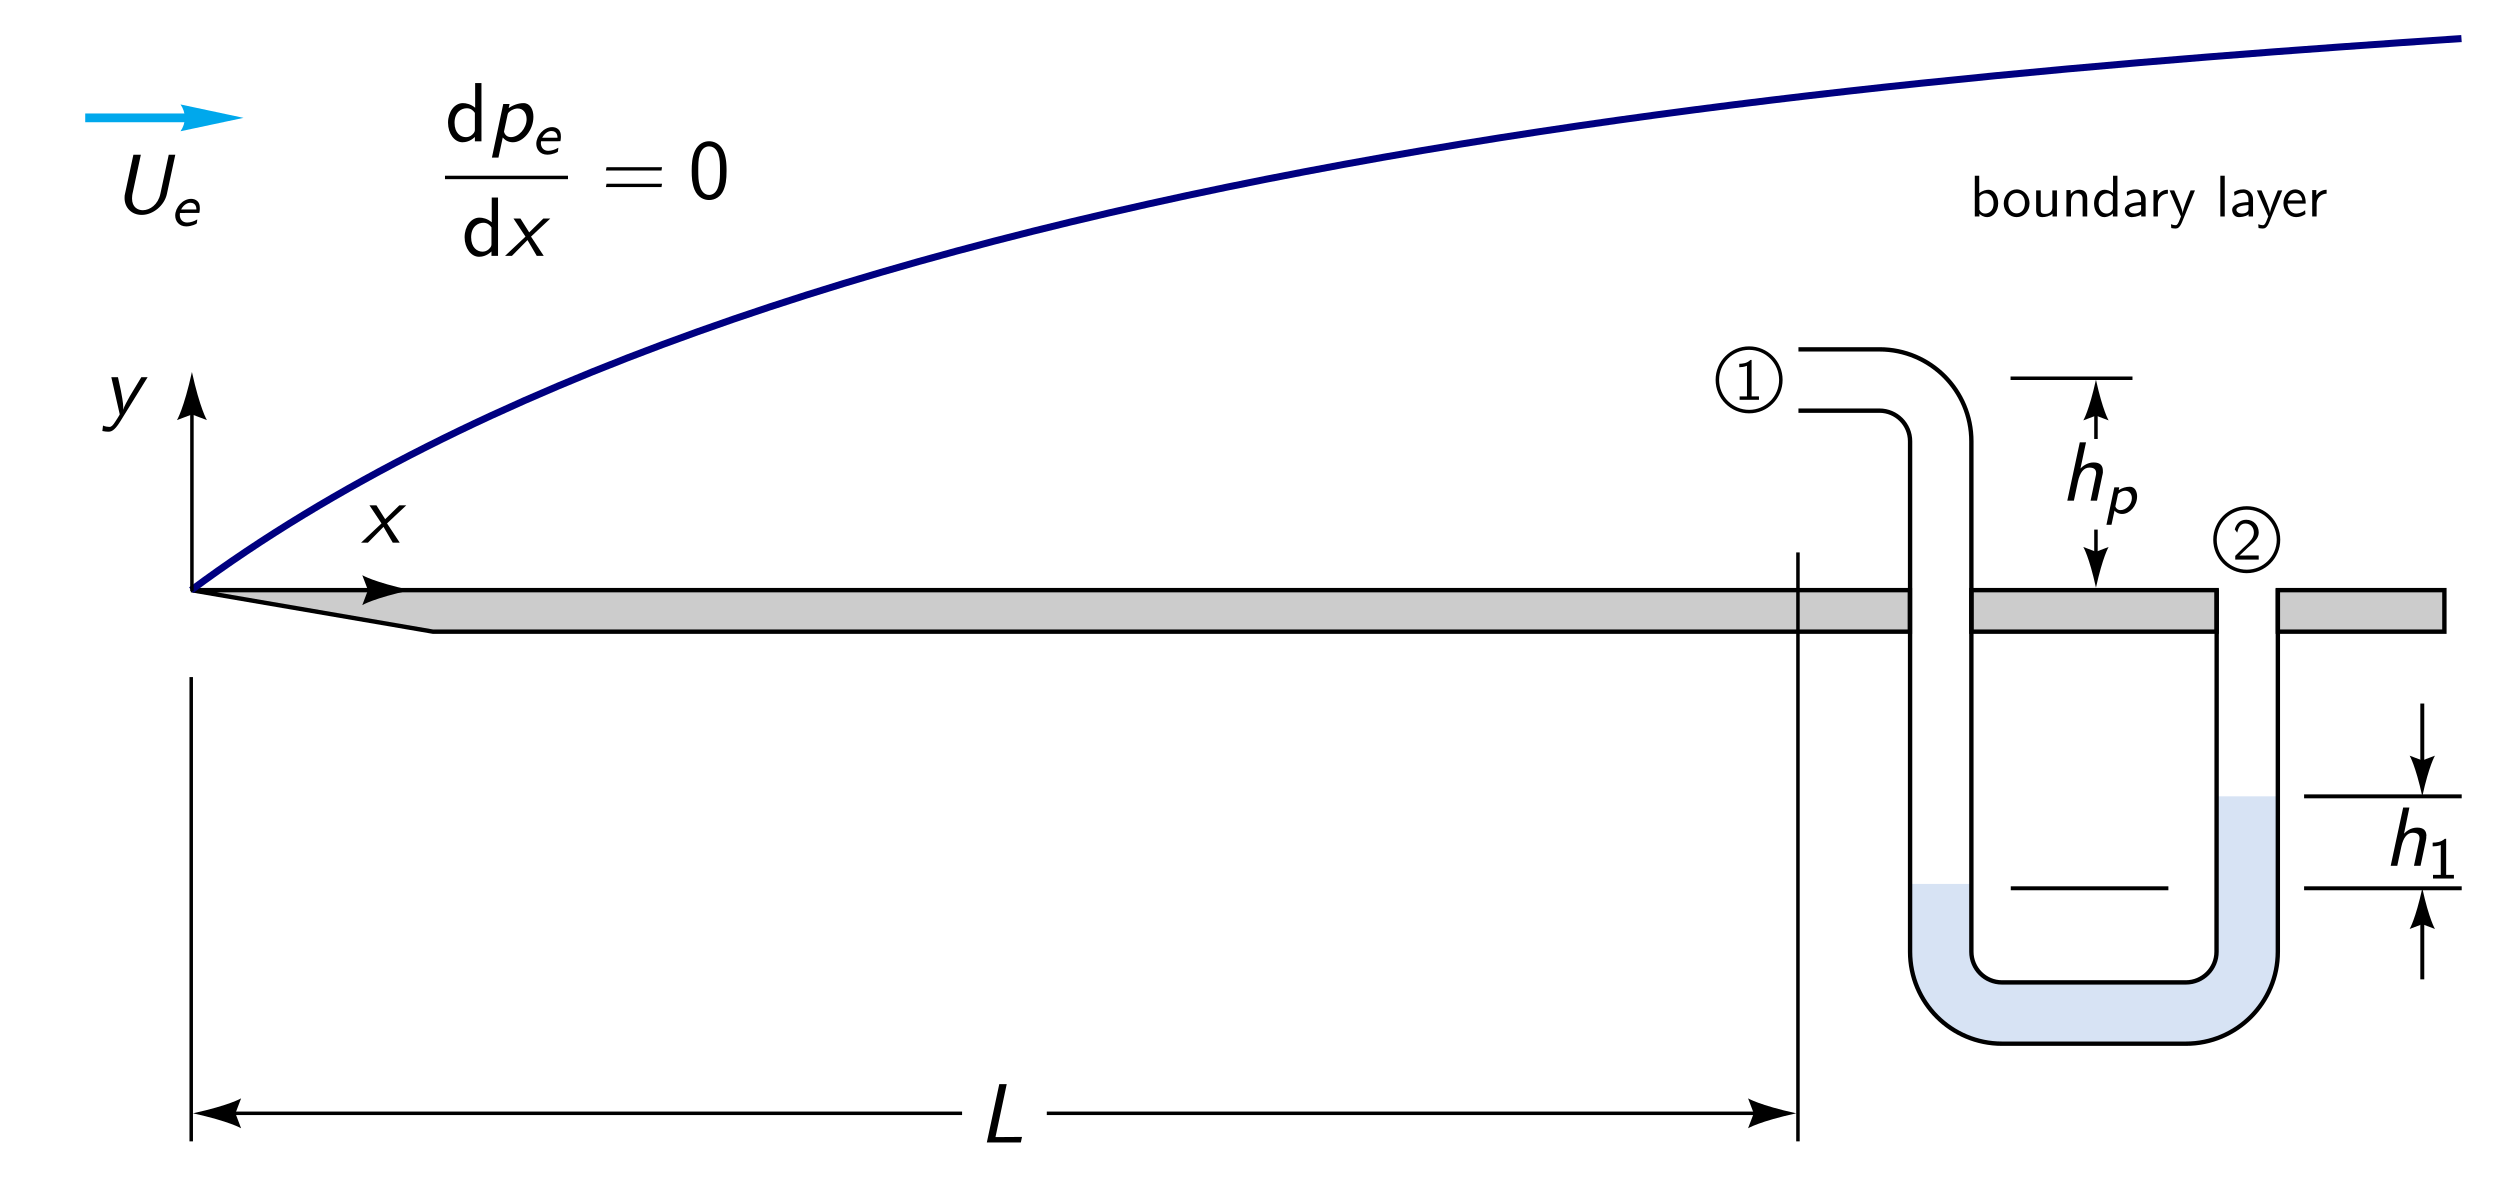
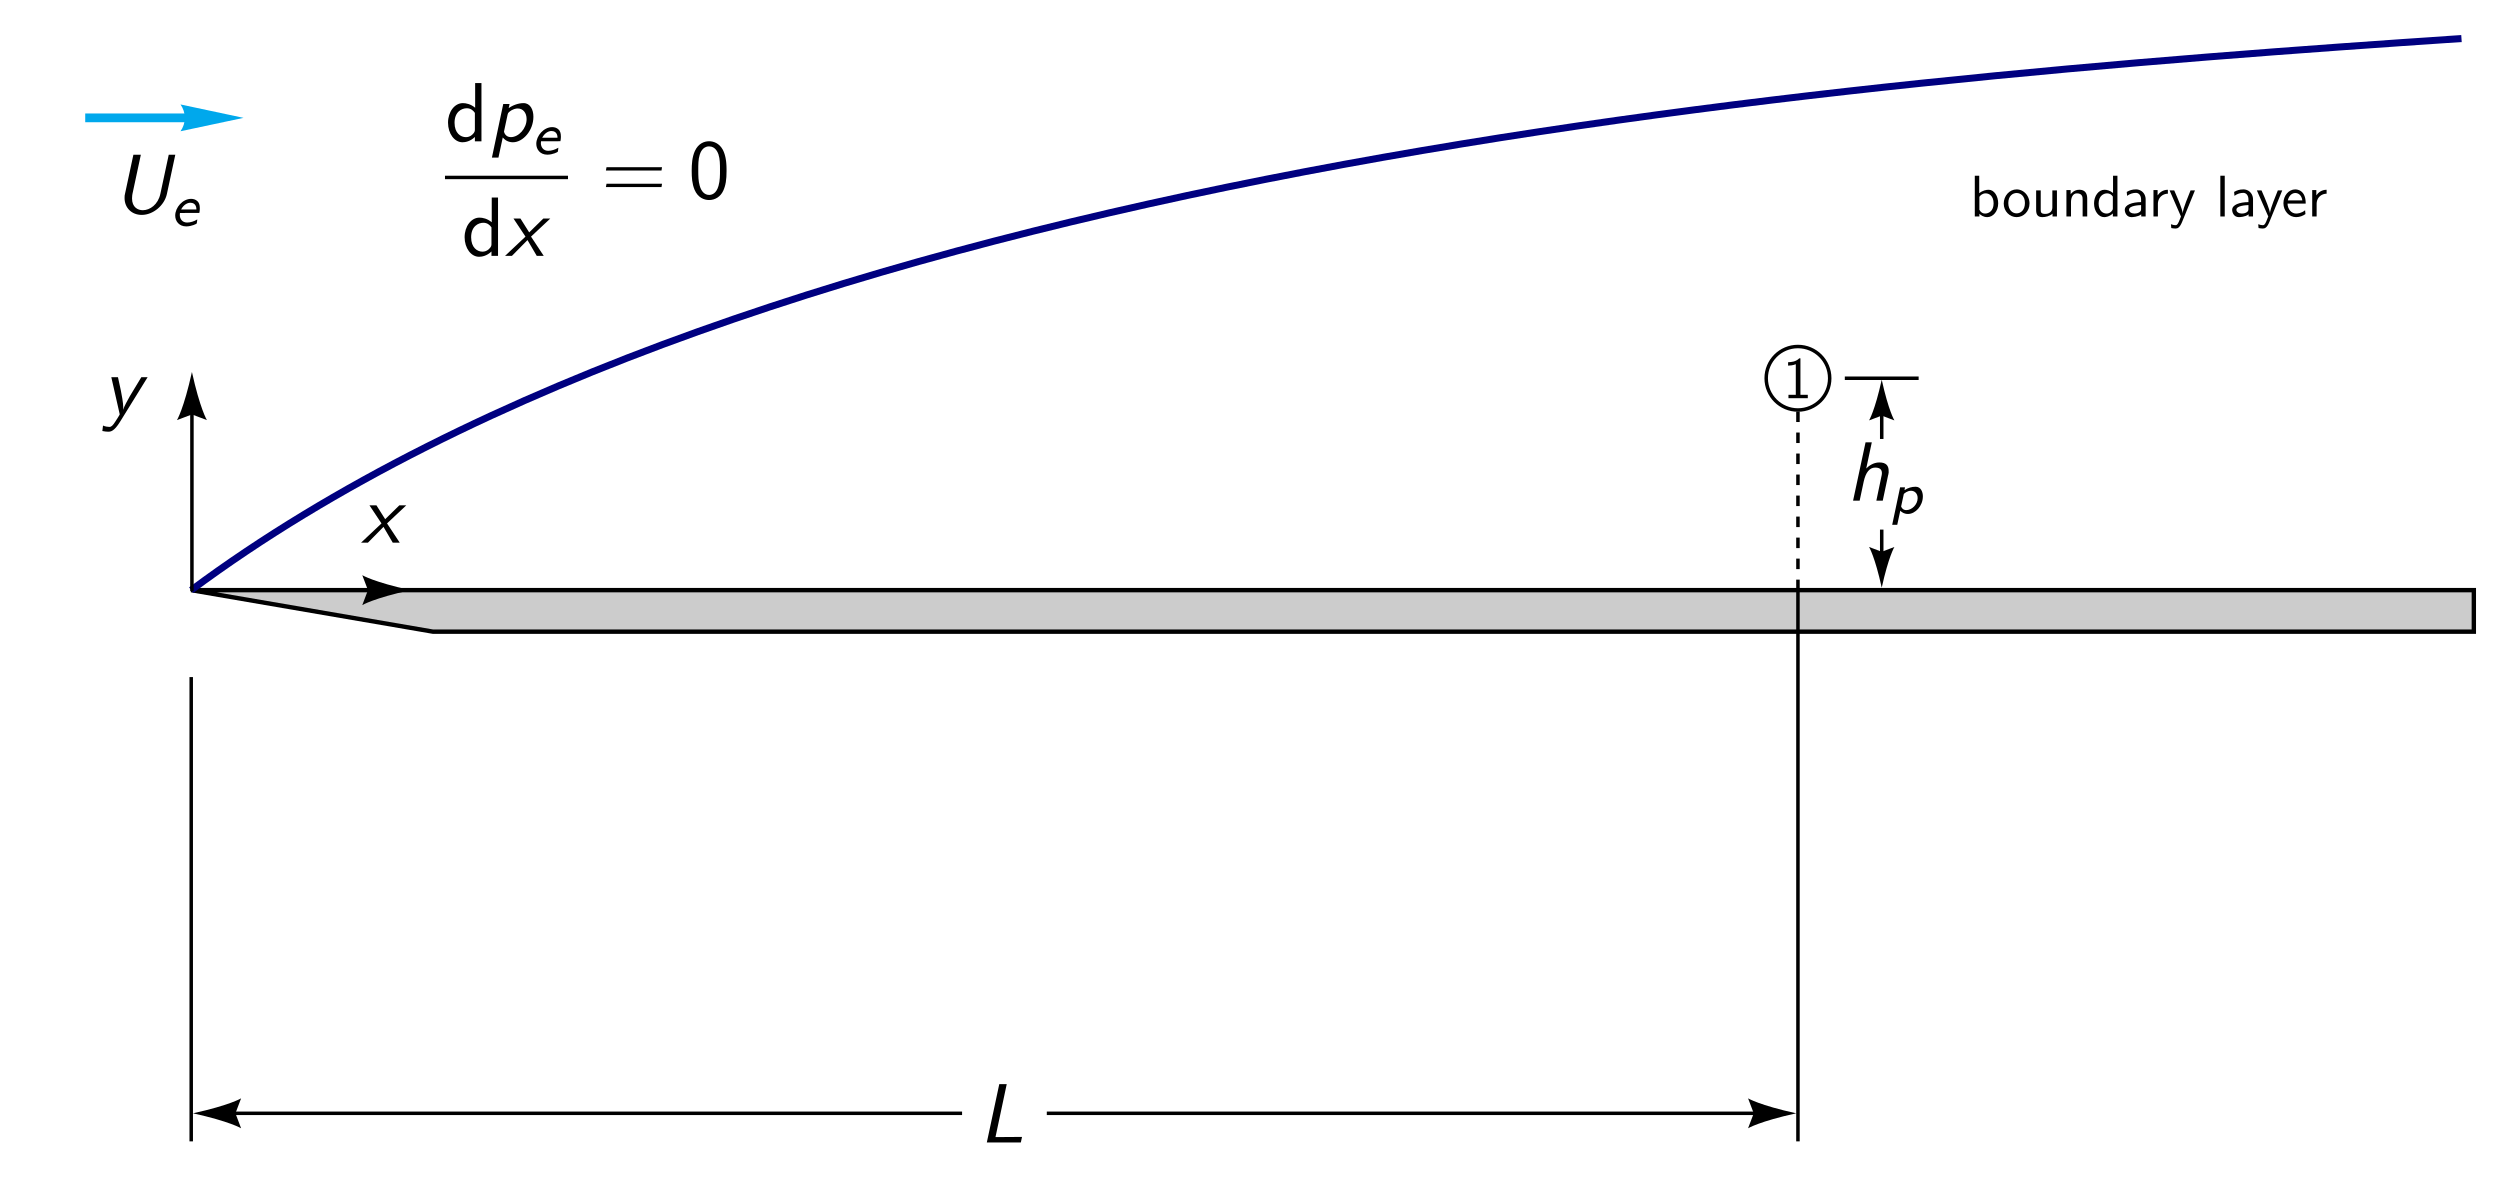
<svg xmlns="http://www.w3.org/2000/svg" id="svg2" version="1.1" width="356.902" height="168.312" xml:space="preserve">
  <defs id="defs6">
    <clipPath clipPathUnits="userSpaceOnUse" id="clipPath18">
      <path d="m -1,667 578,0 0,-668 -578,0 0,668 z" id="path20" />
    </clipPath>
    <clipPath clipPathUnits="userSpaceOnUse" id="clipPath24">
      <path d="m 0,666.06 576,0 0,-666 -576,0 0,666 z" id="path26" />
    </clipPath>
    <clipPath clipPathUnits="userSpaceOnUse" id="clipPath500">
      <path d="m 55.17,302.62 180,0 0,-9 -180,0 0,9 z" id="path502" />
    </clipPath>
    <clipPath clipPathUnits="userSpaceOnUse" id="clipPath548">
      <path d="m 45.05,379.82 207.35,0 0,-133.66 -207.35,0 0,133.66 z" clip-rule="evenodd" id="path550" />
    </clipPath>
    <clipPath clipPathUnits="userSpaceOnUse" id="clipPath554">
      <path d="m -1,667 578,0 0,-668 -578,0 0,668 z" id="path556" />
    </clipPath>
    <clipPath clipPathUnits="userSpaceOnUse" id="clipPath560">
      <path d="m 0,666.06 576,0 0,-666 -576,0 0,666 z" id="path562" />
    </clipPath>
    <clipPath clipPathUnits="userSpaceOnUse" id="clipPath628">
      <path d="m -1,667 578,0 0,-668 -578,0 0,668 z" id="path630" />
    </clipPath>
    <clipPath clipPathUnits="userSpaceOnUse" id="clipPath634">
      <path d="m 0,666.06 576,0 0,-666 -576,0 0,666 z" id="path636" />
    </clipPath>
    <clipPath clipPathUnits="userSpaceOnUse" id="clipPath646">
      <path d="m 302.76,468.93 202.34,0 0,-63.85 -202.34,0 0,63.85 z" clip-rule="evenodd" id="path648" />
    </clipPath>
    <clipPath clipPathUnits="userSpaceOnUse" id="clipPath652">
      <path d="m -1,667 578,0 0,-668 -578,0 0,668 z" id="path654" />
    </clipPath>
    <clipPath clipPathUnits="userSpaceOnUse" id="clipPath658">
      <path d="m 0,666.06 576,0 0,-666 -576,0 0,666 z" id="path660" />
    </clipPath>
    <clipPath clipPathUnits="userSpaceOnUse" id="clipPath714">
      <path d="m -1,667 578,0 0,-668 -578,0 0,668 z" id="path716" />
    </clipPath>
    <clipPath clipPathUnits="userSpaceOnUse" id="clipPath720">
      <path d="m 0,666.06 576,0 0,-666 -576,0 0,666 z" id="path722" />
    </clipPath>
    <clipPath clipPathUnits="userSpaceOnUse" id="clipPath732">
      <path d="m 276.66,225.91 235,0 0,-9 -235,0 0,9 z" id="path734" />
    </clipPath>
    <clipPath clipPathUnits="userSpaceOnUse" id="clipPath780">
      <path d="m 265.63,310.91 252.78,0 0,-139.92 -252.78,0 0,139.92 z" clip-rule="evenodd" id="path782" />
    </clipPath>
    <clipPath clipPathUnits="userSpaceOnUse" id="clipPath786">
      <path d="m -1,667 578,0 0,-668 -578,0 0,668 z" id="path788" />
    </clipPath>
    <clipPath clipPathUnits="userSpaceOnUse" id="clipPath792">
      <path d="m 0,666.06 576,0 0,-666 -576,0 0,666 z" id="path794" />
    </clipPath>
    <clipPath clipPathUnits="userSpaceOnUse" id="clipPath892">
      <path d="m -1,667 578,0 0,-668 -578,0 0,668 z" id="path894" />
    </clipPath>
    <clipPath clipPathUnits="userSpaceOnUse" id="clipPath898">
      <path d="m 0,666.06 576,0 0,-666 -576,0 0,666 z" id="path900" />
    </clipPath>
    <clipPath clipPathUnits="userSpaceOnUse" id="clipPath1016">
      <path d="m 11.7,527.12 29.43,0 0,-20.7 -29.43,0 0,20.7 z" clip-rule="evenodd" id="path1018" />
    </clipPath>
    <clipPath clipPathUnits="userSpaceOnUse" id="clipPath1022">
      <path d="m -1,667 578,0 0,-668 -578,0 0,668 z" id="path1024" />
    </clipPath>
    <clipPath clipPathUnits="userSpaceOnUse" id="clipPath1028">
      <path d="m 0,666.06 576,0 0,-666 -576,0 0,666 z" id="path1030" />
    </clipPath>
    <clipPath clipPathUnits="userSpaceOnUse" id="clipPath1042">
      <path d="m 11,215.97 29.43,0 0,-20.7 -29.43,0 0,20.7 z" clip-rule="evenodd" id="path1044" />
    </clipPath>
    <clipPath clipPathUnits="userSpaceOnUse" id="clipPath1048">
      <path d="m -1,667 578,0 0,-668 -578,0 0,668 z" id="path1050" />
    </clipPath>
    <clipPath clipPathUnits="userSpaceOnUse" id="clipPath1054">
      <path d="m 0,666.06 576,0 0,-666 -576,0 0,666 z" id="path1056" />
    </clipPath>
  </defs>
  <g id="g10" transform="matrix(1.25,0,0,-1.25,-136.2982,515.7908)">
-     <path style="font-style:normal;font-variant:normal;font-weight:normal;font-stretch:normal;letter-spacing:normal;word-spacing:normal;text-anchor:start;fill:#000000;stroke:#000000;stroke-width:0;stroke-linecap:butt;stroke-linejoin:miter;stroke-miterlimit:10.433;stroke-dasharray:none;stroke-dashoffset:0;stroke-opacity:1" d="m 309.086,371.526 h -0.132 c -0.398,-0.411 -0.954,-0.43 -1.276,-0.445 v -0.39 c 0.221,0.009 0.543,0.022 0.879,0.163 v -3.492 h -0.838 v -0.39 h 2.209 v 0.39 h -0.841 z" id="path4136" />
-     <g id="g4461-1" transform="translate(91.79293,0.04621173)">
-       <path id="path872-6-1-7" style="fill:#000000;fill-opacity:1;fill-rule:nonzero;stroke:none" d="m 256.622,369.22 c -0.782,-3.554 -1.445,-4.647 -1.445,-4.647 l 1.445,0.547 1.445,-0.547 c 0,0 -0.664,1.093 -1.445,4.647" />
-       <path id="path874-2-6-4" style="fill:#000000;fill-opacity:1;fill-rule:nonzero;stroke:none" d="m 256.622,345.47 c 0.783,3.554 1.445,4.647 1.445,4.647 l -1.445,-0.547 -1.445,0.547 c 0,0 0.665,-1.093 1.445,-4.647" />
-       <path style="fill:none;stroke:#000000;stroke-width:0.4;stroke-linecap:butt;stroke-linejoin:miter;stroke-opacity:1" d="m 256.622,348.521 0,3.581 m 0,10.35 0,4.769" id="path6725-3-1-0" />
-       <g id="g4438-9" transform="matrix(0.8008,0,0,0.8008,24.44135,16.39837)">
-         <path style="font-style:normal;font-variant:normal;font-weight:normal;font-stretch:normal;letter-spacing:normal;word-spacing:normal;text-anchor:start;fill:#000000;stroke:#000000;stroke-width:0;stroke-linecap:butt;stroke-linejoin:miter;stroke-miterlimit:10.433;stroke-opacity:1;stroke-dasharray:none;stroke-dashoffset:0" d="m 290.851,426.979 0.024,0.031 0,0.029 0,0.029 0,0.026 0,0.026 0.024,0.024 0,0.024 0,0.024 0,0.022 0,0.019 0,0.022 0.024,0.019 0,0.017 0,0.019 0,0.017 0,0.017 0,0.017 0,0.014 0,0.031 0,0.031 0,0.029 0,0.029 0,0.031 0,0.031 0,0.017 0,0.017 c 0,0.729 -0.361,1.197 -1.322,1.197 -0.89,0 -1.563,-0.541 -1.875,-0.863 l 0.793,3.727 h -0.89 l -1.779,-8.315 h 0.938 l 0.577,2.719 c 0.289,1.32 0.842,1.998 1.635,1.998 0.553,0 0.962,-0.19 0.962,-0.789 0,-0.036 -0.024,-0.228 -0.024,-0.25 l -0.769,-3.679 h 0.914 z" id="path4144-4" />
-         <path style="font-style:normal;font-variant:normal;font-weight:normal;font-stretch:normal;letter-spacing:normal;word-spacing:normal;text-anchor:start;fill:#000000;stroke:#000000;stroke-width:0;stroke-linecap:butt;stroke-linejoin:miter;stroke-miterlimit:10.433;stroke-opacity:1;stroke-dasharray:none;stroke-dashoffset:0" d="m 292.583,421.915 0.024,-0.019 0.024,-0.022 0.024,-0.019 0,-0.022 0.024,-0.019 0.024,-0.022 0.024,-0.019 0.024,-0.022 0.048,-0.019 0.024,-0.022 0.024,-0.019 0.024,-0.019 0.024,-0.019 0.048,-0.019 0.024,-0.019 0.024,-0.017 0.048,-0.017 0.024,-0.017 0.048,-0.014 0.048,-0.017 0.024,-0.014 0.048,-0.012 0.048,-0.012 0.024,-0.012 0.048,-0.01 0.048,-0.01 0.048,-0.007 0.048,-0.005 0.048,-0.007 0.048,-0.002 0.048,-0.002 0.048,0 c 1.034,0 2.116,1.13 2.116,2.52 0,0.587 -0.264,1.363 -1.034,1.363 -0.577,0 -1.106,-0.173 -1.587,-0.483 l -0.096,-0.546 c 0.096,0.084 0.481,0.454 1.034,0.454 0.481,0 0.938,-0.353 0.938,-1.048 0,-0.931 -0.842,-1.71 -1.611,-1.71 -0.433,0 -0.649,0.26 -0.745,0.519 l 0.385,1.784 0.096,0.546 0.072,0.402 h -0.697 l -1.13,-5.348 h 0.721 z" id="path4146-8" />
-       </g>
-     </g>
-     <path d="m 158.485,340.491 168.682,0 v 4.741 l -196.291,0 z m 175.702,0 h 28.016 v 4.741 H 334.188 Z m 35.002,0 h 19.021 l 10e-6,4.741 h -19.021 z" style="fill:#cccccc;stroke:#000000;stroke-width:0.5;stroke-linecap:butt;stroke-linejoin:miter;stroke-miterlimit:4;stroke-dasharray:none;stroke-opacity:1" id="path796-1" />
+     <path d="m 158.485,340.491 233.087,0 v 4.741 l -260.696,0 z" style="fill:#cccccc;stroke:#000000;stroke-width:0.5;stroke-linecap:butt;stroke-linejoin:miter;stroke-miterlimit:4;stroke-dasharray:none;stroke-opacity:1" id="path796-1" />
    <g transform="translate(5.23259,29.9397)" id="g6644">
      <g id="g6640">
        <path d="m 124.422,367.702 c 0.31,0.449 0.49,0.972 0.49,1.531 0,0.559 -0.18,1.082 -0.49,1.531 l 7.198,-1.531 -7.198,-1.531" style="fill:#00a8ec;fill-opacity:1;fill-rule:nonzero;stroke:none" id="path798" />
        <path d="m 126.652,369.233 -13.113,0" style="fill:none;stroke:#00a8ec;stroke-width:1;stroke-linecap:butt;stroke-linejoin:miter;stroke-miterlimit:4;stroke-opacity:1;stroke-dasharray:none" id="path800" />
      </g>
    </g>
-     <path d="m 327.186,311.683 0,-7.75 c 0,-5.799 4.701,-10.5 10.5,-10.5 l 21,0 c 5.799,0 10.5,4.701 10.5,10.5 l 0,17.75 -7,0 0,-17.75 c 0,-1.933 -1.567,-3.5 -3.5,-3.5 l -21,0 c -1.933,0 -3.5,1.567 -3.5,3.5 l 0,7.75 -7,0" style="fill:#d7e3f4;fill-opacity:1;fill-rule:nonzero;stroke:none" id="path812" />
-     <path d="m 314.436,372.733 9.25,0 c 5.799,0 10.5,-4.701 10.5,-10.5 l 0,-58.3 c 0,-1.933 1.567,-3.5 3.5,-3.5 l 21,0 c 1.933,0 3.499,1.567 3.5,3.5 l 0.018,41.4 m -47.768,20.4 9.25,0 c 1.933,0 3.5,-1.567 3.5,-3.5 l 0,-58.3 c 0,-5.799 4.701,-10.5 10.5,-10.5 l 21,0 c 5.799,0 10.499,4.701 10.5,10.5 l 0.004,41.5" style="fill:none;stroke:#000000;stroke-width:0.5;stroke-linecap:butt;stroke-linejoin:miter;stroke-miterlimit:4;stroke-opacity:1;stroke-dasharray:none" id="path814" />
-     <path d="m 372.186,321.683 18,0 m -4.5,2.85 0,7.75 m -47,-21.1 18,0 m 15.5,0 18,0" style="fill:none;stroke:#000000;stroke-width:0.45;stroke-linecap:butt;stroke-linejoin:miter;stroke-miterlimit:4;stroke-opacity:1;stroke-dasharray:none" id="path820" />
-     <path d="m 385.686,321.683 c 0.782,3.554 1.445,4.647 1.445,4.647 l -1.445,-0.547 -1.445,0.547 c 0,0 0.664,-1.093 1.445,-4.647" style="fill:#000000;fill-opacity:1;fill-rule:nonzero;stroke:none" id="path822" />
-     <path d="m 385.686,311.183 c -0.782,-3.554 -1.445,-4.647 -1.445,-4.647 l 1.445,0.547 1.445,-0.547 c 0,0 -0.664,1.093 -1.445,4.647" style="fill:#000000;fill-opacity:1;fill-rule:nonzero;stroke:none" id="path824" />
-     <path d="m 385.686,300.783 0,7.749" style="fill:none;stroke:#000000;stroke-width:0.45;stroke-linecap:butt;stroke-linejoin:miter;stroke-miterlimit:4;stroke-opacity:1;stroke-dasharray:none" id="path826" />
    <path d="m 130.877,345.233 c 64.973,48.243 187.665,58.176 259.284,63" style="fill:none;stroke:#000080;stroke-width:0.8;stroke-linecap:butt;stroke-linejoin:miter;stroke-miterlimit:4;stroke-opacity:1;stroke-dasharray:none;stroke-dashoffset:0" id="path886" />
-     <path transform="matrix(0.3296203,0,0,-0.3296203,253.2612,530.5985)" d="m 179.5,489.5 a 11,11 0 0 1 -11,11 11,11 0 0 1 -11,-11 11,11 0 0 1 11,-11 11,11 0 0 1 11,11 z" id="path5794-4" style="color:#000000;fill:none;stroke:#000000;stroke-width:1.214;marker:none;visibility:visible;display:inline;overflow:visible;enable-background:accumulate" />
-     <path transform="matrix(0.3296203,0,0,-0.3296203,310.0948,512.3449)" d="m 179.5,489.5 a 11,11 0 0 1 -11,11 11,11 0 0 1 -11,-11 11,11 0 0 1 11,-11 11,11 0 0 1 11,11 z" id="path5794-5" style="color:#000000;fill:none;stroke:#000000;stroke-width:1.214;marker:none;visibility:visible;display:inline;overflow:visible;enable-background:accumulate" />
-     <path id="path3745-2-3" d="m 314.38,349.542 0,-67.264" style="fill:none;stroke:#000000;stroke-width:0.4;stroke-linecap:butt;stroke-linejoin:miter;stroke-opacity:1" />
+     <g id="g1535" transform="translate(0,0.1832103)">
+       <path id="path4136" d="m 314.663,371.526 h -0.132 c -0.398,-0.411 -0.954,-0.43 -1.276,-0.445 v -0.39 c 0.221,0.009 0.543,0.022 0.879,0.163 v -3.492 h -0.838 v -0.39 h 2.209 v 0.39 h -0.841 z" style="font-style:normal;font-variant:normal;font-weight:normal;font-stretch:normal;letter-spacing:normal;word-spacing:normal;text-anchor:start;fill:#000000;stroke:#000000;stroke-width:0;stroke-linecap:butt;stroke-linejoin:miter;stroke-miterlimit:10.433;stroke-dasharray:none;stroke-dashoffset:0;stroke-opacity:1" />
+       <circle r="3.626" cy="-369.249" cx="314.38" style="color:#000000;display:inline;overflow:visible;visibility:visible;fill:none;stroke:#000000;stroke-width:0.4;marker:none;enable-background:accumulate" id="path5794-4" transform="scale(1,-1)" />
+     </g>
+     <path id="path3745-2-3" d="m 314.38,345.162 0,-62.884" style="fill:none;stroke:#000000;stroke-width:0.4;stroke-linecap:butt;stroke-linejoin:miter;stroke-opacity:1" />
    <path id="path4636" d="m 228.592,285.483 h 83.025" style="fill:none;stroke:#000000;stroke-width:0.4;stroke-linecap:butt;stroke-linejoin:miter;stroke-opacity:1" />
    <path id="path4636-1" d="m 135.241,285.483 h 83.675" style="fill:none;stroke:#000000;stroke-width:0.4;stroke-linecap:butt;stroke-linejoin:miter;stroke-opacity:1" />
    <path id="path3745-2-9" d="m 130.877,335.305 0,-53.027" style="fill:none;stroke:#000000;stroke-width:0.4;stroke-linecap:butt;stroke-linejoin:miter;stroke-opacity:1" />
    <path d="m 314.18,285.483 c -4.204,0.925 -5.497,1.709 -5.497,1.709 l 0.647,-1.709 -0.647,-1.709 c 0,0 1.293,0.785 5.497,1.709" style="fill:#000000;fill-opacity:1;fill-rule:nonzero;stroke:none" id="path858-5" />
    <path d="m 131.077,285.483 c 4.204,-0.925 5.497,-1.709 5.497,-1.709 l -0.647,1.709 0.647,1.709 c 0,0 -1.293,-0.785 -5.497,-1.709" style="fill:#000000;fill-opacity:1;fill-rule:nonzero;stroke:none" id="path858-5-5-4-0" />
-     <path id="path6800-0" d="m 352.586,369.433 -13.925,0" style="fill:none;stroke:#000000;stroke-width:0.4;stroke-linecap:butt;stroke-linejoin:miter;stroke-opacity:1" />
+     <g id="g1544" transform="translate(1.23898)">
+       <path id="path872-6-1-7" style="fill:#000000;fill-opacity:1;fill-rule:nonzero;stroke:none" d="m 322.709,369.266 c -0.782,-3.554 -1.445,-4.647 -1.445,-4.647 l 1.445,0.547 1.445,-0.547 c 0,0 -0.664,1.093 -1.445,4.647" />
+       <path id="path874-2-6-4" style="fill:#000000;fill-opacity:1;fill-rule:nonzero;stroke:none" d="m 322.709,345.516 c 0.783,3.554 1.445,4.647 1.445,4.647 l -1.445,-0.547 -1.445,0.547 c 0,0 0.665,-1.093 1.445,-4.647" />
+       <path style="fill:none;stroke:#000000;stroke-width:0.4;stroke-linecap:butt;stroke-linejoin:miter;stroke-opacity:1" d="m 322.709,348.567 v 3.581 m 0,10.35 v 4.769" id="path6725-3-1-0" />
+       <g id="g4438-9" transform="matrix(0.8008,0,0,0.8008,90.5285,16.44458)">
+         <path style="font-style:normal;font-variant:normal;font-weight:normal;font-stretch:normal;letter-spacing:normal;word-spacing:normal;text-anchor:start;fill:#000000;stroke:#000000;stroke-width:0;stroke-linecap:butt;stroke-linejoin:miter;stroke-miterlimit:10.433;stroke-dasharray:none;stroke-dashoffset:0;stroke-opacity:1" d="m 290.851,426.979 0.024,0.031 v 0.029 0.029 0.026 0.026 l 0.024,0.024 v 0.024 0.024 0.022 0.019 0.022 l 0.024,0.019 v 0.017 0.019 0.017 0.017 0.017 0.014 0.031 0.031 0.029 0.029 0.031 0.031 0.017 0.017 c 0,0.729 -0.361,1.197 -1.322,1.197 -0.89,0 -1.563,-0.541 -1.875,-0.863 l 0.793,3.727 h -0.89 l -1.779,-8.315 h 0.938 l 0.577,2.719 c 0.289,1.32 0.842,1.998 1.635,1.998 0.553,0 0.962,-0.19 0.962,-0.789 0,-0.036 -0.024,-0.228 -0.024,-0.25 l -0.769,-3.679 h 0.914 z" id="path4144-4" />
+         <path style="font-style:normal;font-variant:normal;font-weight:normal;font-stretch:normal;letter-spacing:normal;word-spacing:normal;text-anchor:start;fill:#000000;stroke:#000000;stroke-width:0;stroke-linecap:butt;stroke-linejoin:miter;stroke-miterlimit:10.433;stroke-dasharray:none;stroke-dashoffset:0;stroke-opacity:1" d="m 292.583,421.915 0.024,-0.019 0.024,-0.022 0.024,-0.019 v -0.022 l 0.024,-0.019 0.024,-0.022 0.024,-0.019 0.024,-0.022 0.048,-0.019 0.024,-0.022 0.024,-0.019 0.024,-0.019 0.024,-0.019 0.048,-0.019 0.024,-0.019 0.024,-0.017 0.048,-0.017 0.024,-0.017 0.048,-0.014 0.048,-0.017 0.024,-0.014 0.048,-0.012 0.048,-0.012 0.024,-0.012 0.048,-0.01 0.048,-0.01 0.048,-0.007 0.048,-0.005 0.048,-0.007 0.048,-0.002 0.048,-0.002 h 0.048 c 1.034,0 2.116,1.13 2.116,2.52 0,0.587 -0.264,1.363 -1.034,1.363 -0.577,0 -1.106,-0.173 -1.587,-0.483 l -0.096,-0.546 c 0.096,0.084 0.481,0.454 1.034,0.454 0.481,0 0.938,-0.353 0.938,-1.048 0,-0.931 -0.842,-1.71 -1.611,-1.71 -0.433,0 -0.649,0.26 -0.745,0.519 l 0.385,1.784 0.096,0.546 0.072,0.402 h -0.697 l -1.13,-5.348 h 0.721 z" id="path4146-8" />
+       </g>
+       <path style="fill:none;stroke:#000000;stroke-width:0.4;stroke-linecap:butt;stroke-linejoin:miter;stroke-opacity:1" d="m 326.925,369.433 h -8.432" id="path6800-0" />
+     </g>
    <g transform="matrix(0,1,-1,0,476.3515,214.2392)" id="g3497-4">
      <path id="path858-5-5-4-7-0" style="fill:#000000;fill-opacity:1;fill-rule:nonzero;stroke:none" d="m 155.911,345.393 c -4.204,-0.925 -5.497,-1.709 -5.497,-1.709 l 0.647,1.709 -0.647,1.709 c 0,0 1.293,-0.785 5.497,-1.709" />
      <path style="fill:none;stroke:#000000;stroke-width:0.4;stroke-linecap:butt;stroke-linejoin:miter;stroke-opacity:1" d="m 130.877,345.393 22.003,0" id="path3164-9" />
    </g>
    <path d="m 155.911,345.233 c -4.204,-0.925 -5.497,-1.709 -5.497,-1.709 l 0.647,1.709 -0.647,1.709 c 0,0 1.293,-0.785 5.497,-1.709" style="fill:#000000;fill-opacity:1;fill-rule:nonzero;stroke:none" id="path858-5-5-4-7" />
    <g id="g3700" transform="matrix(0.56,0,0,-0.56,306.3066,483.1128)">
      <g word-spacing="normal" letter-spacing="normal" font-size-adjust="none" font-stretch="normal" font-weight="normal" font-variant="normal" font-style="normal" stroke-miterlimit="10.433" xml:space="preserve" transform="matrix(0.2404453,0,0,-0.2404453,-42.07793,267.6769)" id="g3702" style="font-style:normal;font-variant:normal;font-weight:normal;font-stretch:normal;letter-spacing:normal;word-spacing:normal;text-anchor:start;fill:none;stroke:#000000;stroke-linecap:butt;stroke-linejoin:miter;stroke-miterlimit:10.433;stroke-opacity:1;stroke-dasharray:none;stroke-dashoffset:0">
        <path id="path3704" d="m 388.71,440.78 h -3.75 V 406.2 h 3.89 v 2.3 c 1.2,-1.1 3.34,-2.85 6.67,-2.85 4.98,0 9.28,4.99 9.28,11.66 0,6.17 -3.39,11.56 -8.08,11.56 -1.93,0 -5.03,-0.5 -8.01,-2.94 l 0.14,-3.04 c 0.79,1.2 2.59,2.93 5.33,2.93 2.93,0 6.73,-2.14 6.73,-8.51 0,-6.47 -4.19,-8.63 -7.23,-8.63 -1.94,0 -3.58,0.91 -4.83,3.19 v 11.02 l -0.14,3.04 z" style="fill:#000000;stroke-width:0" />
        <path id="path3706" d="m 431.36,417.15 -0.02,0.62 -0.04,0.62 -0.07,0.6 -0.1,0.6 -0.12,0.58 -0.15,0.57 -0.17,0.56 -0.2,0.55 -0.22,0.53 -0.24,0.52 -0.27,0.51 -0.29,0.48 -0.3,0.47 -0.33,0.46 -0.34,0.43 -0.37,0.42 -0.38,0.39 -0.4,0.38 -0.41,0.36 -0.43,0.33 -0.44,0.31 -0.46,0.29 -0.47,0.26 -0.48,0.24 -0.49,0.21 -0.51,0.19 -0.51,0.16 -0.52,0.14 -0.54,0.1 -0.54,0.08 -0.54,0.04 -0.56,0.02 -0.04,-3.05 c 3.48,0 7.07,-2.58 7.07,-8.47 0,-5.87 -3.39,-8.81 -7.07,-8.81 h 0 c -3.44,0 -7.03,2.8 -7.03,8.81 0,6.03 3.79,8.47 7.03,8.47 l 0.04,3.05 c -6.12,0 -10.95,-5.49 -10.95,-12.02 0,-6.56 5.08,-11.5 10.91,-11.5 5.98,0 10.95,5.03 10.95,11.5 z" style="fill:#000000;stroke-width:0" />
        <path id="path3708" d="m 454.63,428.32 h -3.89 v -14.45 c 0,-3.73 -2.78,-5.48 -5.97,-5.48 -3.55,0 -3.89,1.29 -3.89,3.43 v 16.5 h -3.89 v -16.68 c 0,-3.6 1.15,-5.99 5.28,-5.99 2.64,0 6.19,0.8 8.62,2.94 v -2.39 h 3.74 z" style="fill:#000000;stroke-width:0" />
        <path id="path3710" d="m 480.31,421.04 0,0.32 -0.01,0.31 -0.01,0.33 -0.03,0.33 -0.02,0.33 -0.04,0.33 -0.05,0.33 -0.05,0.34 -0.07,0.33 -0.08,0.33 -0.09,0.33 -0.11,0.32 -0.12,0.32 -0.14,0.31 -0.15,0.3 -0.17,0.29 -0.18,0.29 -0.21,0.27 -0.22,0.26 -0.25,0.25 -0.26,0.24 -0.29,0.22 -0.31,0.2 -0.34,0.19 -0.17,0.09 -0.19,0.08 -0.19,0.08 -0.19,0.07 -0.2,0.07 -0.21,0.06 -0.22,0.06 -0.22,0.05 -0.23,0.05 -0.24,0.04 -0.24,0.03 -0.25,0.03 -0.26,0.02 -0.27,0.02 -0.27,0.01 -0.28,0 c -4.48,0 -6.92,-3.39 -7.22,-3.8 v 3.55 h -3.59 V 406.2 h 3.89 v 12.2 c 0,3.3 1.25,7.42 5.03,7.42 4.78,0 4.83,-3.53 4.83,-5.12 v -14.5 h 3.89 z" style="fill:#000000;stroke-width:0" />
        <path id="path3712" d="m 505.94,440.78 h -3.73 v -14.66 c -2.64,2.2 -5.44,2.75 -7.28,2.75 -4.94,0 -8.82,-5.19 -8.82,-11.61 0,-6.53 3.83,-11.61 8.57,-11.61 1.64,0 4.59,0.46 7.37,3.14 l -1.64,1.3 c -1.14,-1 -2.39,-1.41 -3.69,-1.41 -3.09,0 -6.73,2.35 -6.73,8.53 0,6.58 4.3,8.61 7.23,8.61 2.24,0 3.74,-1.14 4.83,-2.73 v -9.97 c 0,-0.69 -0.05,-1.59 -1.64,-3.03 l 1.64,-1.3 v -2.59 h 3.89 z" style="fill:#000000;stroke-width:0" />
        <path id="path3714" d="m 529.87,420.59 -0.01,0.47 -0.03,0.47 -0.05,0.45 -0.07,0.44 -0.1,0.43 -0.11,0.42 -0.12,0.41 -0.15,0.4 -0.16,0.38 -0.18,0.38 -0.2,0.36 -0.21,0.34 -0.23,0.34 -0.24,0.31 -0.26,0.31 -0.27,0.29 -0.29,0.27 -0.29,0.26 -0.31,0.25 -0.33,0.23 -0.33,0.21 -0.34,0.19 -0.36,0.18 -0.36,0.16 -0.38,0.15 -0.38,0.12 -0.39,0.11 -0.4,0.09 -0.41,0.07 -0.41,0.05 -0.42,0.03 -0.43,0.01 c -3.23,0 -5.48,-0.8 -7.81,-2.14 l 0.3,-3.3 c 2.58,1.84 5.08,2.5 7.51,2.5 2.35,0 4.35,-2 4.35,-5.69 v -2.14 c -7.49,-0.09 -13.82,-2.19 -13.82,-6.58 0,-2.14 1.35,-6.17 5.69,-6.17 0.69,0 5.38,0.1 8.27,2.35 l -1.85,1.64 c -1.44,-0.89 -3.34,-0.96 -3.89,-0.96 -2.39,0 -4.62,1.16 -4.62,3.25 0,3.49 8.06,3.83 10.22,3.94 v -3.09 c 0,-0.96 0,-2.19 -1.71,-3.14 l 1.85,-1.64 v -1.8 h 3.73 z" style="fill:#000000;stroke-width:0" />
        <path id="path3716" d="m 540.26,416.86 0.01,0.46 0.03,0.45 0.05,0.45 0.08,0.44 0.09,0.42 0.1,0.42 0.13,0.4 0.15,0.4 0.16,0.38 0.18,0.38 0.2,0.36 0.21,0.35 0.23,0.33 0.25,0.32 0.26,0.31 0.27,0.3 0.29,0.28 0.31,0.26 0.31,0.25 0.33,0.24 0.34,0.22 0.36,0.2 0.37,0.18 0.37,0.17 0.39,0.16 0.4,0.13 0.41,0.12 0.42,0.09 0.43,0.08 0.44,0.06 0.45,0.04 0.45,0.02 v 3.34 c -4.44,-0.05 -7.17,-2.5 -8.72,-4.78 v 4.53 h -3.5 V 406.2 h 3.75 z" style="fill:#000000;stroke-width:0" />
        <path id="path3718" d="m 571.69,428.32 h -3.73 c -6.49,-15.84 -6.58,-18.14 -6.63,-19.28 h -0.05 c -0.29,3.33 -4.29,12.6 -4.48,13.05 l -2.69,6.23 h -3.93 l 9.65,-22.12 c -0.59,-1.55 -1.59,-4.03 -1.8,-4.49 -1.28,-2.89 -2.13,-2.89 -2.82,-2.89 -0.8,0 -2.39,0.21 -3.89,0.8 l 0.29,-3.23 c 1.1,-0.25 2.5,-0.41 3.6,-0.41 1.73,0 3.57,0.61 5.62,5.69 z" style="fill:#000000;stroke-width:0" />
        <polygon id="polygon3720" points="596.96,440.78 593.22,440.78 593.22,406.2 596.96,406.2 " style="fill:#000000;stroke-width:0" />
        <path id="path3722" d="m 620.95,420.59 -0.02,0.47 -0.03,0.47 -0.05,0.45 -0.07,0.44 -0.09,0.43 -0.11,0.42 -0.13,0.41 -0.15,0.4 -0.16,0.38 -0.18,0.38 -0.2,0.36 -0.21,0.34 -0.23,0.34 -0.24,0.31 -0.26,0.31 -0.27,0.29 -0.28,0.27 -0.3,0.26 -0.31,0.25 -0.32,0.23 -0.33,0.21 -0.35,0.19 -0.35,0.18 -0.37,0.16 -0.37,0.15 -0.38,0.12 -0.4,0.11 -0.4,0.09 -0.4,0.07 -0.42,0.05 -0.42,0.03 -0.42,0.01 c -3.24,0 -5.49,-0.8 -7.82,-2.14 l 0.3,-3.3 c 2.58,1.84 5.08,2.5 7.52,2.5 2.34,0 4.34,-2 4.34,-5.69 v -2.14 c -7.48,-0.09 -13.81,-2.19 -13.81,-6.58 0,-2.14 1.34,-6.17 5.69,-6.17 0.68,0 5.37,0.1 8.26,2.35 l -1.84,1.64 c -1.44,-0.89 -3.35,-0.96 -3.89,-0.96 -2.39,0 -4.63,1.16 -4.63,3.25 0,3.49 8.06,3.83 10.22,3.94 v -3.09 c 0,-0.96 0,-2.19 -1.7,-3.14 l 1.84,-1.64 v -1.8 h 3.74 z" style="fill:#000000;stroke-width:0" />
        <path id="path3724" d="m 645.73,428.32 h -3.74 c -6.48,-15.84 -6.58,-18.14 -6.62,-19.28 h -0.05 c -0.3,3.33 -4.3,12.6 -4.48,13.05 l -2.69,6.23 h -3.94 l 9.66,-22.12 c -0.6,-1.55 -1.6,-4.03 -1.8,-4.49 -1.28,-2.89 -2.14,-2.89 -2.83,-2.89 -0.79,0 -2.39,0.21 -3.89,0.8 l 0.3,-3.23 c 1.09,-0.25 2.5,-0.41 3.59,-0.41 1.74,0 3.58,0.61 5.63,5.69 z" style="fill:#000000;stroke-width:0" />
        <path id="path3726" d="m 665.61,417.11 0,0.16 0,0.18 0,0.19 0,0.19 -0.01,0.21 0,0.22 -0.01,0.23 -0.01,0.23 -0.02,0.24 -0.02,0.25 -0.02,0.26 -0.02,0.26 -0.03,0.27 -0.04,0.27 -0.04,0.28 -0.04,0.29 -0.05,0.28 -0.06,0.29 -0.06,0.3 -0.07,0.29 -0.08,0.3 -0.08,0.29 -0.09,0.3 -0.1,0.3 -0.11,0.3 -0.12,0.3 -0.12,0.29 -0.14,0.3 -0.14,0.29 -0.16,0.29 -0.16,0.29 -0.18,0.28 c -2.05,3.09 -5.1,3.64 -6.88,3.64 -5.53,0 -10.01,-5.28 -10.01,-11.71 0,-6.57 4.78,-11.81 10.75,-11.81 3.14,0 5.98,1.19 7.92,2.6 l -0.3,3.23 c -3.14,-2.59 -6.42,-2.8 -7.56,-2.8 -4,0 -7.19,3.55 -7.33,8.43 l 0.25,2.75 c 0.8,3.78 3.44,6.26 6.28,6.26 2.58,0 5.38,-1.69 6.02,-6.26 h -12.3 l -0.25,-2.75 z" style="fill:#000000;stroke-width:0" />
        <path id="path3728" d="m 674.9,416.86 0.01,0.46 0.03,0.45 0.05,0.45 0.07,0.44 0.09,0.42 0.11,0.42 0.12,0.4 0.15,0.4 0.16,0.38 0.18,0.38 0.2,0.36 0.21,0.35 0.23,0.33 0.25,0.32 0.26,0.31 0.28,0.3 0.28,0.28 0.31,0.26 0.31,0.25 0.33,0.24 0.35,0.22 0.35,0.2 0.37,0.18 0.38,0.17 0.39,0.16 0.4,0.13 0.41,0.12 0.42,0.09 0.42,0.08 0.44,0.06 0.45,0.04 0.45,0.02 v 3.34 c -4.43,-0.05 -7.17,-2.5 -8.71,-4.78 v 4.53 h -3.5 V 406.2 h 3.75 z" style="fill:#000000;stroke-width:0" />
      </g>
    </g>
    <g transform="matrix(0.8008,0,0,0.8008,20.91589,49.28916)" id="g4423">
      <path id="path4102" d="m 135.043,431.653 h -0.935 l -1.197,-5.583 c -0.325,-1.51 -1.474,-2.325 -2.503,-2.325 -0.695,0 -1.534,0.409 -1.534,1.678 0,0.286 0.046,0.599 0.06,0.647 l 1.195,5.583 h -1.063 l -1.197,-5.583 c -0.051,-0.204 -0.06,-0.264 -0.06,-0.587 0,-1.402 1.017,-2.407 2.453,-2.407 1.618,0 3.234,1.351 3.585,2.994 z" style="font-style:normal;font-variant:normal;font-weight:normal;font-stretch:normal;letter-spacing:normal;word-spacing:normal;text-anchor:start;fill:#000000;stroke:#000000;stroke-width:0;stroke-linecap:butt;stroke-linejoin:miter;stroke-miterlimit:10.433;stroke-opacity:1;stroke-dasharray:none;stroke-dashoffset:0" />
      <path id="path4104" d="m 138.469,423.355 0.005,0.029 0.007,0.029 0.005,0.029 0.005,0.029 0.005,0.029 0.005,0.026 0.005,0.026 0.002,0.026 0.005,0.026 0.002,0.026 0.005,0.024 0.002,0.026 0.002,0.024 0.002,0.024 0.002,0.022 0.002,0.024 0.002,0.022 0,0.019 0.002,0.022 0,0.019 0.002,0.022 0,0.017 0.002,0.019 0,0.017 0,0.017 0,0.017 0.002,0.017 0,0.014 0,0.014 0,0.012 0,0.014 0,0.012 -0.486,-0.192 h -2.178 c 0.387,0.729 0.94,0.955 1.315,0.955 0.863,0 0.863,-0.813 0.863,-0.955 l 0.486,0.192 c 0,0.481 -0.125,0.772 -0.32,0.964 -0.281,0.293 -0.654,0.353 -0.921,0.353 -1.197,0 -2.267,-1.224 -2.267,-2.383 0,-0.81 0.558,-1.546 1.573,-1.546 0.779,0 1.484,0.375 1.493,0.416 0.026,0.053 0.074,0.488 0.082,0.579 -0.442,-0.279 -0.995,-0.445 -1.45,-0.445 -0.702,0 -1.046,0.539 -1.046,1.089 0,0.118 0,0.132 0.024,0.277 z" style="font-style:normal;font-variant:normal;font-weight:normal;font-stretch:normal;letter-spacing:normal;word-spacing:normal;text-anchor:start;fill:#000000;stroke:#000000;stroke-width:0;stroke-linecap:butt;stroke-linejoin:miter;stroke-miterlimit:10.433;stroke-opacity:1;stroke-dasharray:none;stroke-dashoffset:0" />
    </g>
    <g transform="matrix(0.8008,0,0,0.8008,43.78435,50.9888)" id="g4427">
      <path id="path4106" d="m 150.15,439.761 h -0.899 v -3.525 c -0.635,0.531 -1.308,0.661 -1.75,0.661 -1.188,0 -2.118,-1.246 -2.118,-2.792 0,-1.57 0.921,-2.792 2.058,-2.792 0.394,0 1.104,0.111 1.772,0.757 l -0.394,0.31 c -0.274,-0.24 -0.575,-0.337 -0.885,-0.337 -0.745,0 -1.621,0.563 -1.621,2.051 0,1.582 1.034,2.07 1.741,2.07 0.536,0 0.897,-0.274 1.159,-0.659 v -2.397 c 0,-0.164 -0.01,-0.382 -0.394,-0.729 l 0.394,-0.31 v -0.625 h 0.938 z" style="font-style:normal;font-variant:normal;font-weight:normal;font-stretch:normal;letter-spacing:normal;word-spacing:normal;text-anchor:start;fill:#000000;stroke:#000000;stroke-width:0;stroke-linecap:butt;stroke-linejoin:miter;stroke-miterlimit:10.433;stroke-dasharray:none;stroke-dashoffset:0;stroke-opacity:1" />
      <path id="path4108" d="m 153.189,431.999 0.017,-0.022 0.019,-0.022 0.022,-0.022 0.022,-0.024 0.024,-0.026 0.026,-0.024 0.026,-0.026 0.029,-0.029 0.031,-0.026 0.031,-0.029 0.034,-0.029 0.036,-0.029 0.038,-0.029 0.038,-0.029 0.043,-0.026 0.043,-0.029 0.043,-0.026 0.048,-0.026 0.051,-0.024 0.051,-0.024 0.053,-0.024 0.055,-0.022 0.058,-0.019 0.06,-0.019 0.062,-0.017 0.065,-0.017 0.067,-0.012 0.067,-0.012 0.072,-0.01 0.074,-0.005 0.074,-0.005 0.079,-0.002 c 1.411,0 2.912,1.654 2.912,3.643 0,1.017 -0.454,1.94 -1.402,1.94 -0.743,0 -1.56,-0.301 -2.123,-0.721 l 0.048,-0.558 c 0.527,0.454 1.007,0.515 1.248,0.515 0.745,0 1.26,-0.613 1.26,-1.512 0,-1.351 -1.14,-2.575 -2.243,-2.575 -0.813,0 -0.981,0.743 -0.981,0.791 0,0.012 0.034,0.144 0.034,0.171 l 0.481,2.251 c 0.048,0.202 0.06,0.214 0.202,0.361 l -0.048,0.558 0.12,0.592 h -0.897 l -1.616,-7.646 h 0.931 z" style="font-style:normal;font-variant:normal;font-weight:normal;font-stretch:normal;letter-spacing:normal;word-spacing:normal;text-anchor:start;fill:#000000;stroke:#000000;stroke-width:0;stroke-linecap:butt;stroke-linejoin:miter;stroke-miterlimit:10.433;stroke-dasharray:none;stroke-dashoffset:0;stroke-opacity:1" />
      <path id="path4110" d="m 161.408,431.461 0.005,0.031 0.007,0.029 0.005,0.029 0.005,0.029 0.005,0.026 0.005,0.029 0.005,0.026 0.005,0.026 0.002,0.026 0.005,0.026 0.002,0.024 0.002,0.026 0.002,0.024 0.002,0.022 0.002,0.024 0.002,0.022 0.002,0.024 0.002,0.019 v 0.022 l 0.002,0.019 v 0.019 l 0.002,0.019 v 0.019 0.017 l 0.002,0.017 v 0.017 0.017 0.014 0.014 0.012 0.014 0.01 l -0.483,-0.19 h -2.181 c 0.387,0.729 0.94,0.955 1.315,0.955 0.866,0 0.866,-0.813 0.866,-0.955 l 0.483,0.19 c 0,0.481 -0.123,0.774 -0.32,0.967 -0.281,0.293 -0.652,0.353 -0.921,0.353 -1.197,0 -2.267,-1.224 -2.267,-2.383 0,-0.81 0.56,-1.546 1.575,-1.546 0.777,0 1.484,0.375 1.491,0.416 0.026,0.053 0.074,0.488 0.082,0.579 -0.442,-0.279 -0.995,-0.445 -1.45,-0.445 -0.702,0 -1.044,0.539 -1.044,1.089 0,0.118 0,0.132 0.022,0.274 z" style="font-style:normal;font-variant:normal;font-weight:normal;font-stretch:normal;letter-spacing:normal;word-spacing:normal;text-anchor:start;fill:#000000;stroke:#000000;stroke-width:0;stroke-linecap:butt;stroke-linejoin:miter;stroke-miterlimit:10.433;stroke-dasharray:none;stroke-dashoffset:0;stroke-opacity:1" />
      <polyline id="polyline4112" points="459,399 531.96,399 531.96,401.04 459,401.04 " style="font-style:normal;font-variant:normal;font-weight:normal;font-stretch:normal;letter-spacing:normal;word-spacing:normal;text-anchor:start;fill:#000000;fill-rule:nonzero;stroke:#000000;stroke-width:0;stroke-linecap:butt;stroke-linejoin:miter;stroke-miterlimit:10.433;stroke-dasharray:none;stroke-dashoffset:0;stroke-opacity:1" transform="matrix(0.2404453,0,0,0.2404453,34.58481,330.1129)" />
      <path id="path4114" d="m 152.514,423.43 h -0.897 v -3.525 c -0.635,0.529 -1.308,0.661 -1.75,0.661 -1.188,0 -2.118,-1.248 -2.118,-2.792 0,-1.57 0.918,-2.792 2.058,-2.792 0.394,0 1.104,0.111 1.772,0.755 l -0.394,0.313 c -0.274,-0.24 -0.575,-0.339 -0.885,-0.339 -0.745,0 -1.621,0.565 -1.621,2.053 0,1.58 1.034,2.068 1.741,2.068 0.536,0 0.897,-0.274 1.159,-0.656 v -2.397 c 0,-0.166 -0.01,-0.382 -0.394,-0.729 l 0.394,-0.313 v -0.623 h 0.935 z" style="font-style:normal;font-variant:normal;font-weight:normal;font-stretch:normal;letter-spacing:normal;word-spacing:normal;text-anchor:start;fill:#000000;stroke:#000000;stroke-width:0;stroke-linecap:butt;stroke-linejoin:miter;stroke-miterlimit:10.433;stroke-dasharray:none;stroke-dashoffset:0;stroke-opacity:1" />
      <polygon id="polygon4116" points="510.03,364.93 521.44,375.64 517.31,375.64 508.94,367.43 503.77,375.64 499.63,375.64 506.75,364.93 494.64,353.52 498.72,353.52 507.94,362.88 513.42,353.52 517.56,353.52 " style="font-style:normal;font-variant:normal;font-weight:normal;font-stretch:normal;letter-spacing:normal;word-spacing:normal;text-anchor:start;fill:#000000;stroke:#000000;stroke-width:0;stroke-linecap:butt;stroke-linejoin:miter;stroke-miterlimit:10.433;stroke-dasharray:none;stroke-dashoffset:0;stroke-opacity:1" transform="matrix(0.2404453,0,0,0.2404453,34.58481,330.1129)" />
      <polygon id="polygon4118" points="587.43,404.11 587.73,406.11 554.81,406.11 554.45,404.11 " style="font-style:normal;font-variant:normal;font-weight:normal;font-stretch:normal;letter-spacing:normal;word-spacing:normal;text-anchor:start;fill:#000000;stroke:#000000;stroke-width:0;stroke-linecap:butt;stroke-linejoin:miter;stroke-miterlimit:10.433;stroke-dasharray:none;stroke-dashoffset:0;stroke-opacity:1" transform="matrix(0.2404453,0,0,0.2404453,34.58481,330.1129)" />
      <polygon id="polygon4120" points="587.43,394.3 587.73,396.28 554.81,396.28 554.45,394.3 " style="font-style:normal;font-variant:normal;font-weight:normal;font-stretch:normal;letter-spacing:normal;word-spacing:normal;text-anchor:start;fill:#000000;stroke:#000000;stroke-width:0;stroke-linecap:butt;stroke-linejoin:miter;stroke-miterlimit:10.433;stroke-dasharray:none;stroke-dashoffset:0;stroke-opacity:1" transform="matrix(0.2404453,0,0,0.2404453,34.58481,330.1129)" />
      <path id="path4122" d="m 185.104,427.241 v 0.18 l -0.002,0.183 -0.005,0.185 -0.007,0.19 -0.012,0.19 -0.014,0.192 -0.019,0.195 -0.026,0.192 -0.031,0.195 -0.036,0.195 -0.046,0.192 -0.051,0.195 -0.06,0.19 -0.034,0.094 -0.036,0.096 -0.038,0.091 -0.041,0.094 -0.043,0.091 -0.046,0.091 c -0.491,0.899 -1.318,1.188 -1.931,1.188 -0.707,0 -1.544,-0.322 -2.037,-1.39 -0.394,-0.875 -0.454,-1.868 -0.454,-2.83 0,-0.943 0.048,-1.818 0.406,-2.693 0.481,-1.149 1.39,-1.472 2.075,-1.472 l 0.01,0.729 c -0.623,0 -1.111,0.457 -1.351,1.318 -0.192,0.683 -0.204,1.33 -0.204,2.265 0,0.755 0,1.474 0.204,2.13 0.07,0.231 0.37,1.209 1.342,1.209 0.933,0 1.246,-0.909 1.33,-1.123 0.224,-0.673 0.224,-1.476 0.224,-2.217 0,-0.791 0,-1.546 -0.214,-2.299 -0.31,-1.094 -0.947,-1.284 -1.33,-1.284 v 0 l -0.01,-0.729 c 0.873,0 1.63,0.491 2.013,1.318 0.356,0.777 0.476,1.568 0.476,2.847 z" style="font-style:normal;font-variant:normal;font-weight:normal;font-stretch:normal;letter-spacing:normal;word-spacing:normal;text-anchor:start;fill:#000000;stroke:#000000;stroke-width:0;stroke-linecap:butt;stroke-linejoin:miter;stroke-miterlimit:10.433;stroke-dasharray:none;stroke-dashoffset:0;stroke-opacity:1" />
    </g>
    <path style="font-style:normal;font-variant:normal;font-weight:normal;font-stretch:normal;letter-spacing:normal;word-spacing:normal;text-anchor:start;fill:#000000;stroke:#000000;stroke-width:0;stroke-linecap:butt;stroke-linejoin:miter;stroke-miterlimit:10.433;stroke-opacity:1;stroke-dasharray:none;stroke-dashoffset:0" d="m 125.897,369.553 h -0.718 l -1.305,-2.158 c -0.298,-0.528 -0.672,-1.207 -0.759,-1.544 h -0.01 c 0.01,0.065 0.01,0.135 0.01,0.241 0,0.497 -0.171,1.456 -0.277,1.956 l -0.327,1.506 h -0.759 l 0.934,-4.124 c 0,-0.021 0.027,-0.104 0.027,-0.117 0,-0.056 -0.439,-0.737 -0.518,-0.851 -0.277,-0.424 -0.429,-0.587 -0.67,-0.587 -0.164,0 -0.47,0.041 -0.72,0.154 l -0.079,-0.622 c 0.26,-0.058 0.518,-0.079 0.672,-0.079 0.279,0 0.674,0.039 1.344,1.123 z" id="path4124" />
    <polygon transform="matrix(0.1925486,0,0,0.1925486,17.46529,276.0025)" style="font-style:normal;font-variant:normal;font-weight:normal;font-stretch:normal;letter-spacing:normal;word-spacing:normal;text-anchor:start;fill:#000000;stroke:#000000;stroke-width:0;stroke-linecap:butt;stroke-linejoin:miter;stroke-miterlimit:10.433;stroke-opacity:1;stroke-dasharray:none;stroke-dashoffset:0" points="694.74,409.84 701.86,399.13 689.75,387.72 693.83,387.72 703.05,397.08 708.53,387.72 712.68,387.72 705.15,399.13 716.55,409.84 712.43,409.84 704.05,401.63 698.88,409.84 " id="polygon4126" />
    <path style="font-style:normal;font-variant:normal;font-weight:normal;font-stretch:normal;letter-spacing:normal;word-spacing:normal;text-anchor:start;fill:#000000;stroke:#000000;stroke-width:0;stroke-linecap:butt;stroke-linejoin:miter;stroke-miterlimit:10.433;stroke-dasharray:none;stroke-dashoffset:0;stroke-opacity:1" d="m 224.015,288.813 h -0.851 l -1.421,-6.658 h 3.884 l 0.137,0.632 c -0.855,-0.01 -1.719,-0.017 -2.572,-0.017 h -0.46 z" id="path4134" />
-     <path style="font-style:normal;font-variant:normal;font-weight:normal;font-stretch:normal;letter-spacing:normal;word-spacing:normal;text-anchor:start;fill:#000000;stroke:#000000;stroke-width:0;stroke-linecap:butt;stroke-linejoin:miter;stroke-miterlimit:10.433;stroke-dasharray:none;stroke-dashoffset:0;stroke-opacity:1" d="m 365.156,349.981 -0.833,-0.832 v -0.43 h 2.68 v 0.476 h -1.222 c -0.081,0 -0.16,-0.007 -0.24,-0.007 h -0.733 c 0.214,0.187 0.724,0.693 0.933,0.887 0.128,0.12 0.47,0.403 0.598,0.524 0.301,0.302 0.664,0.658 0.664,1.228 0,0.774 -0.545,1.445 -1.429,1.445 -0.767,0 -1.144,-0.524 -1.305,-1.101 0.081,-0.115 0.115,-0.154 0.129,-0.175 0.012,-0.012 0.08,-0.101 0.147,-0.194 0.132,0.516 0.322,1.041 0.933,1.041 0.632,0 0.973,-0.503 0.973,-1.027 0,-0.571 -0.383,-0.954 -0.779,-1.356 z" id="path4138" />
-     <g transform="matrix(0.8008,0,0,0.8008,140.5738,-25.26029)" id="g4442">
-       <path id="path4148" d="m 306.601,426.979 v 0.031 0.029 0.029 l 0.024,0.026 v 0.026 0.024 0.024 0.024 0.022 l 0.024,0.019 v 0.022 0.019 0.017 0.019 0.017 0.017 0.017 0.014 0.031 0.031 0.029 0.029 0.031 0.031 l 0.024,0.017 v 0.017 c 0,0.729 -0.361,1.197 -1.322,1.197 -0.914,0 -1.563,-0.541 -1.875,-0.863 l 0.769,3.727 h -0.89 l -1.779,-8.315 h 0.938 l 0.577,2.719 c 0.289,1.32 0.842,1.998 1.635,1.998 0.553,0 0.962,-0.19 0.962,-0.789 0,-0.036 -0.024,-0.228 -0.024,-0.25 l -0.769,-3.679 h 0.938 z" style="font-style:normal;font-variant:normal;font-weight:normal;font-stretch:normal;letter-spacing:normal;word-spacing:normal;text-anchor:start;fill:#000000;stroke:#000000;stroke-width:0;stroke-linecap:butt;stroke-linejoin:miter;stroke-miterlimit:10.433;stroke-dasharray:none;stroke-dashoffset:0;stroke-opacity:1" />
-       <path id="path4150" d="m 309.486,427.193 h -0.192 c -0.553,-0.503 -1.226,-0.536 -1.731,-0.551 v -0.531 c 0.313,0.01 0.745,0.026 1.154,0.192 v -4.256 h -1.106 v -0.527 h 2.982 v 0.527 h -1.106 z" style="font-style:normal;font-variant:normal;font-weight:normal;font-stretch:normal;letter-spacing:normal;word-spacing:normal;text-anchor:start;fill:#000000;stroke:#000000;stroke-width:0;stroke-linecap:butt;stroke-linejoin:miter;stroke-miterlimit:10.433;stroke-dasharray:none;stroke-dashoffset:0;stroke-opacity:1" />
-     </g>
+     <path style="fill:none;stroke:#000000;stroke-width:0.4;stroke-linecap:butt;stroke-linejoin:miter;stroke-opacity:1;stroke-miterlimit:4;stroke-dasharray:1.2,1.2;stroke-dashoffset:0" d="M 314.38,365.634 V 345.451" id="path1546" />
  </g>
</svg>
